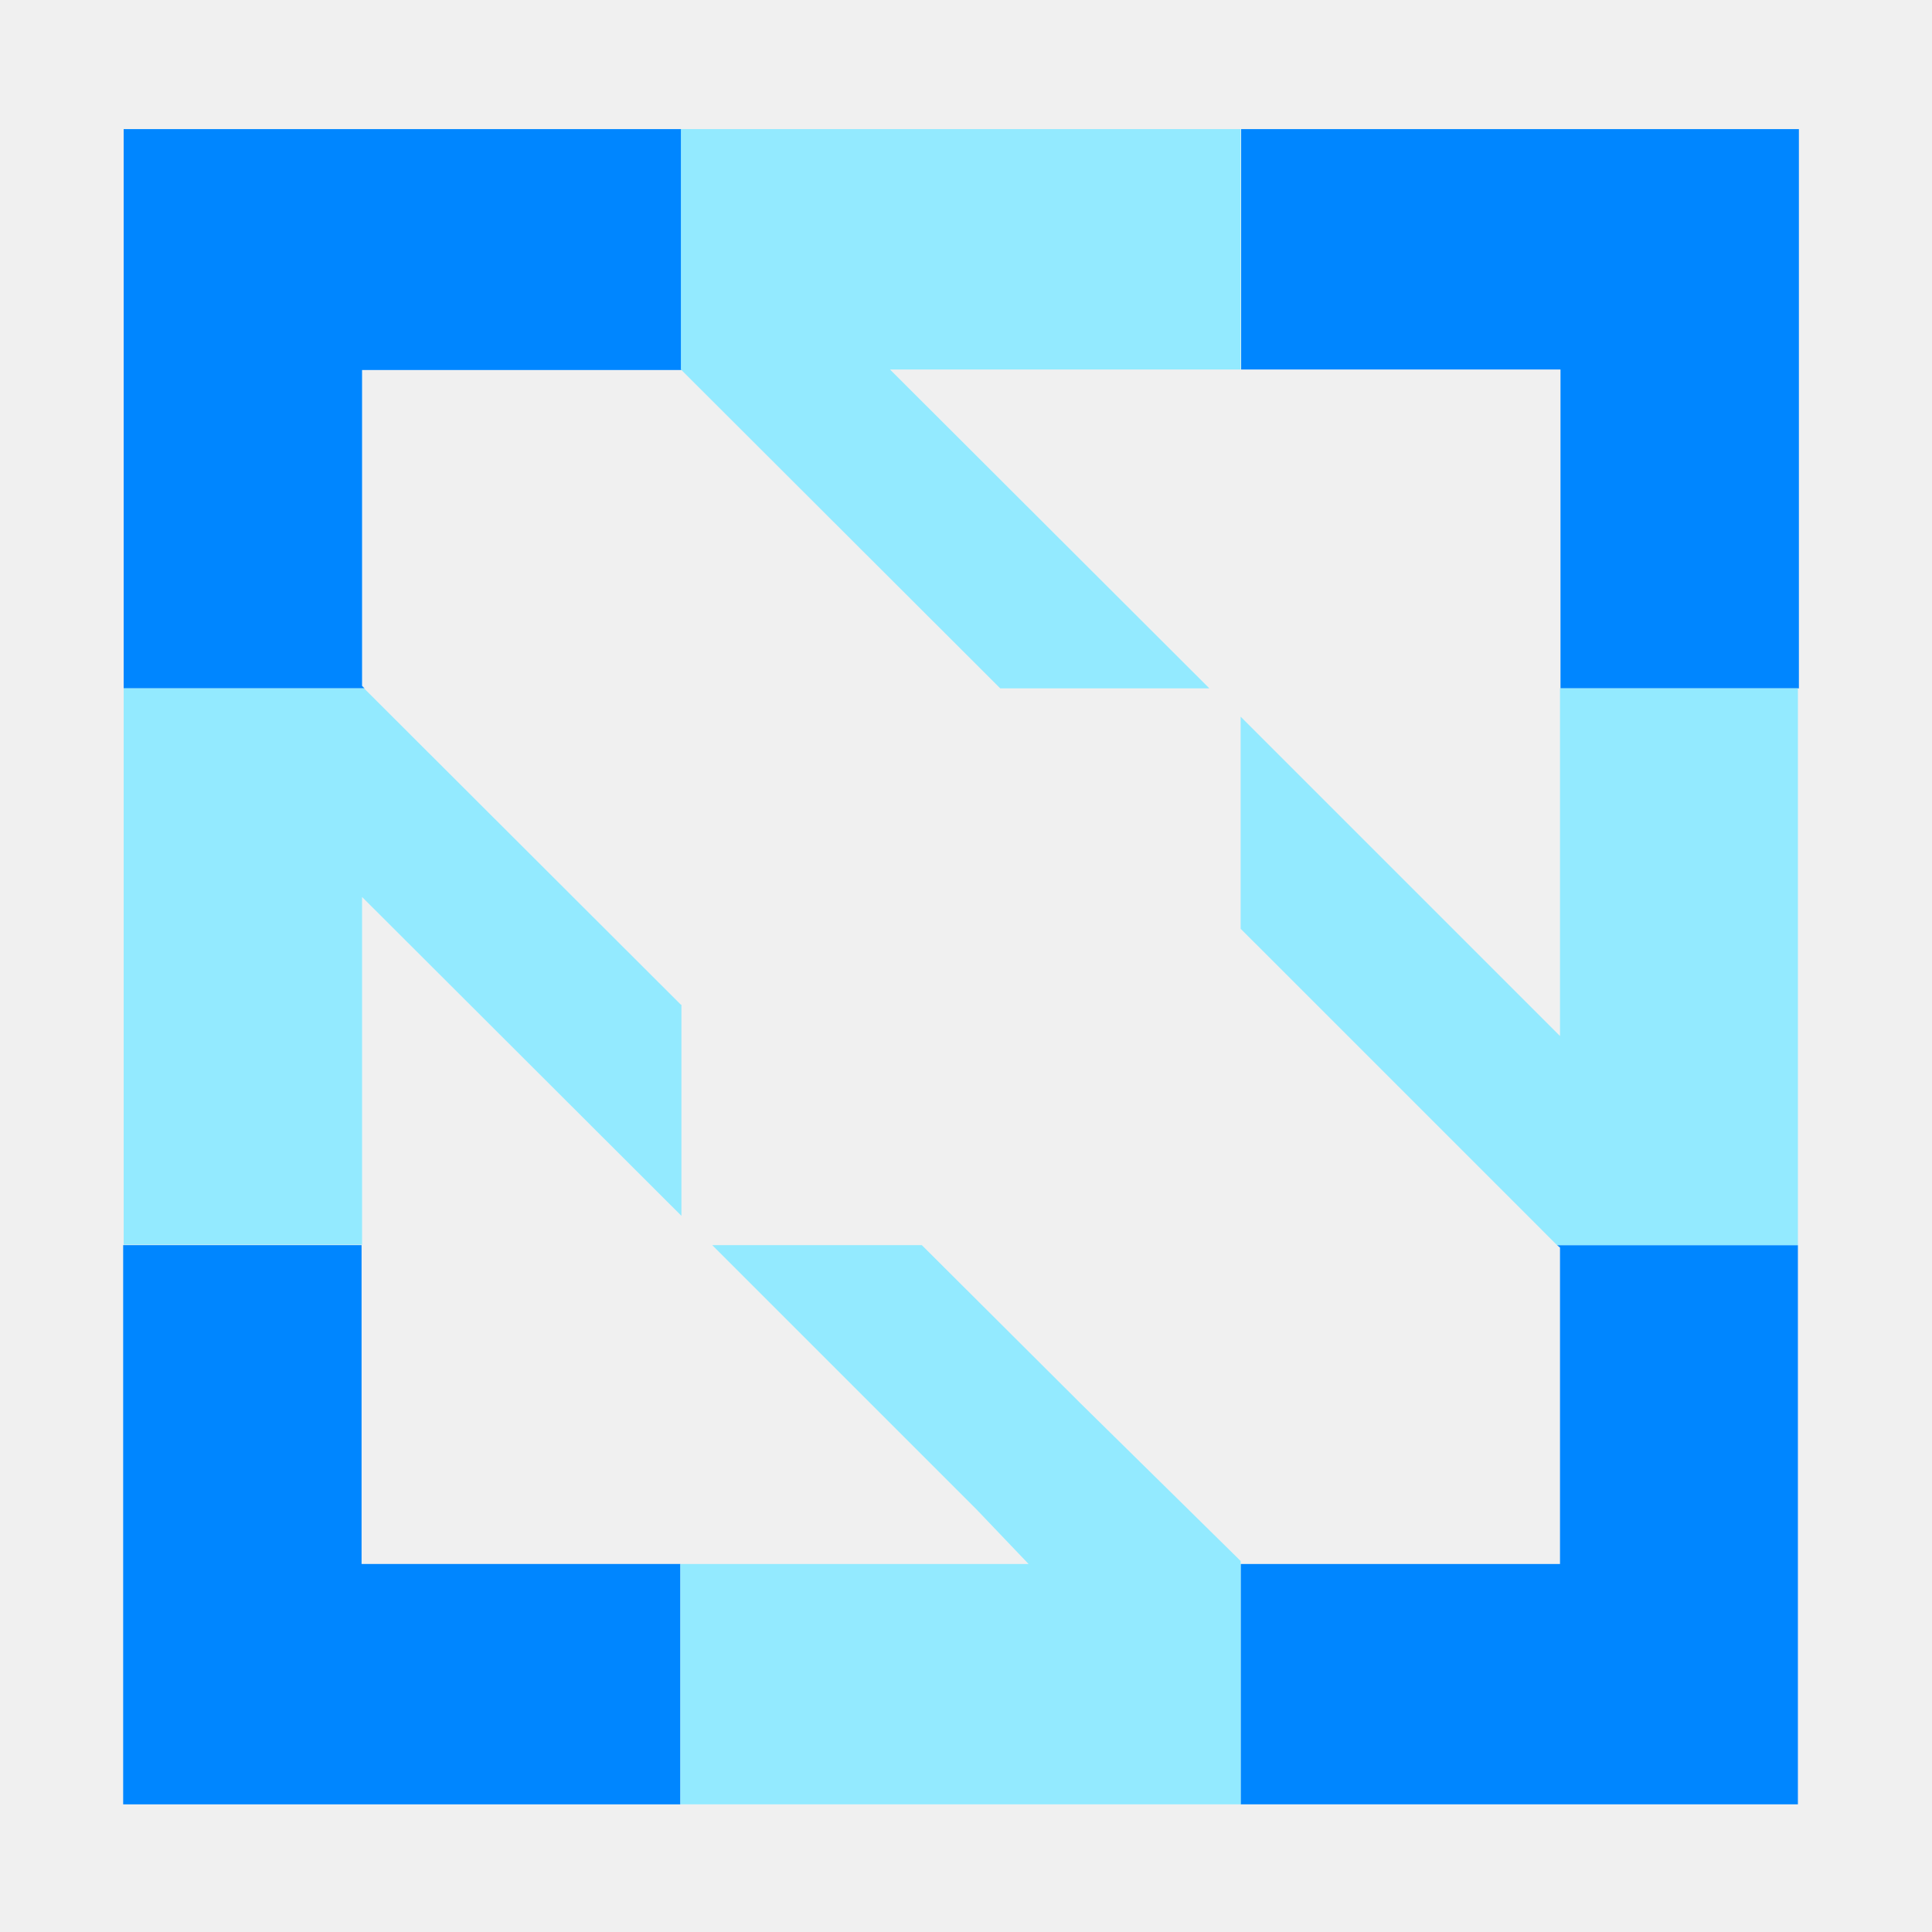
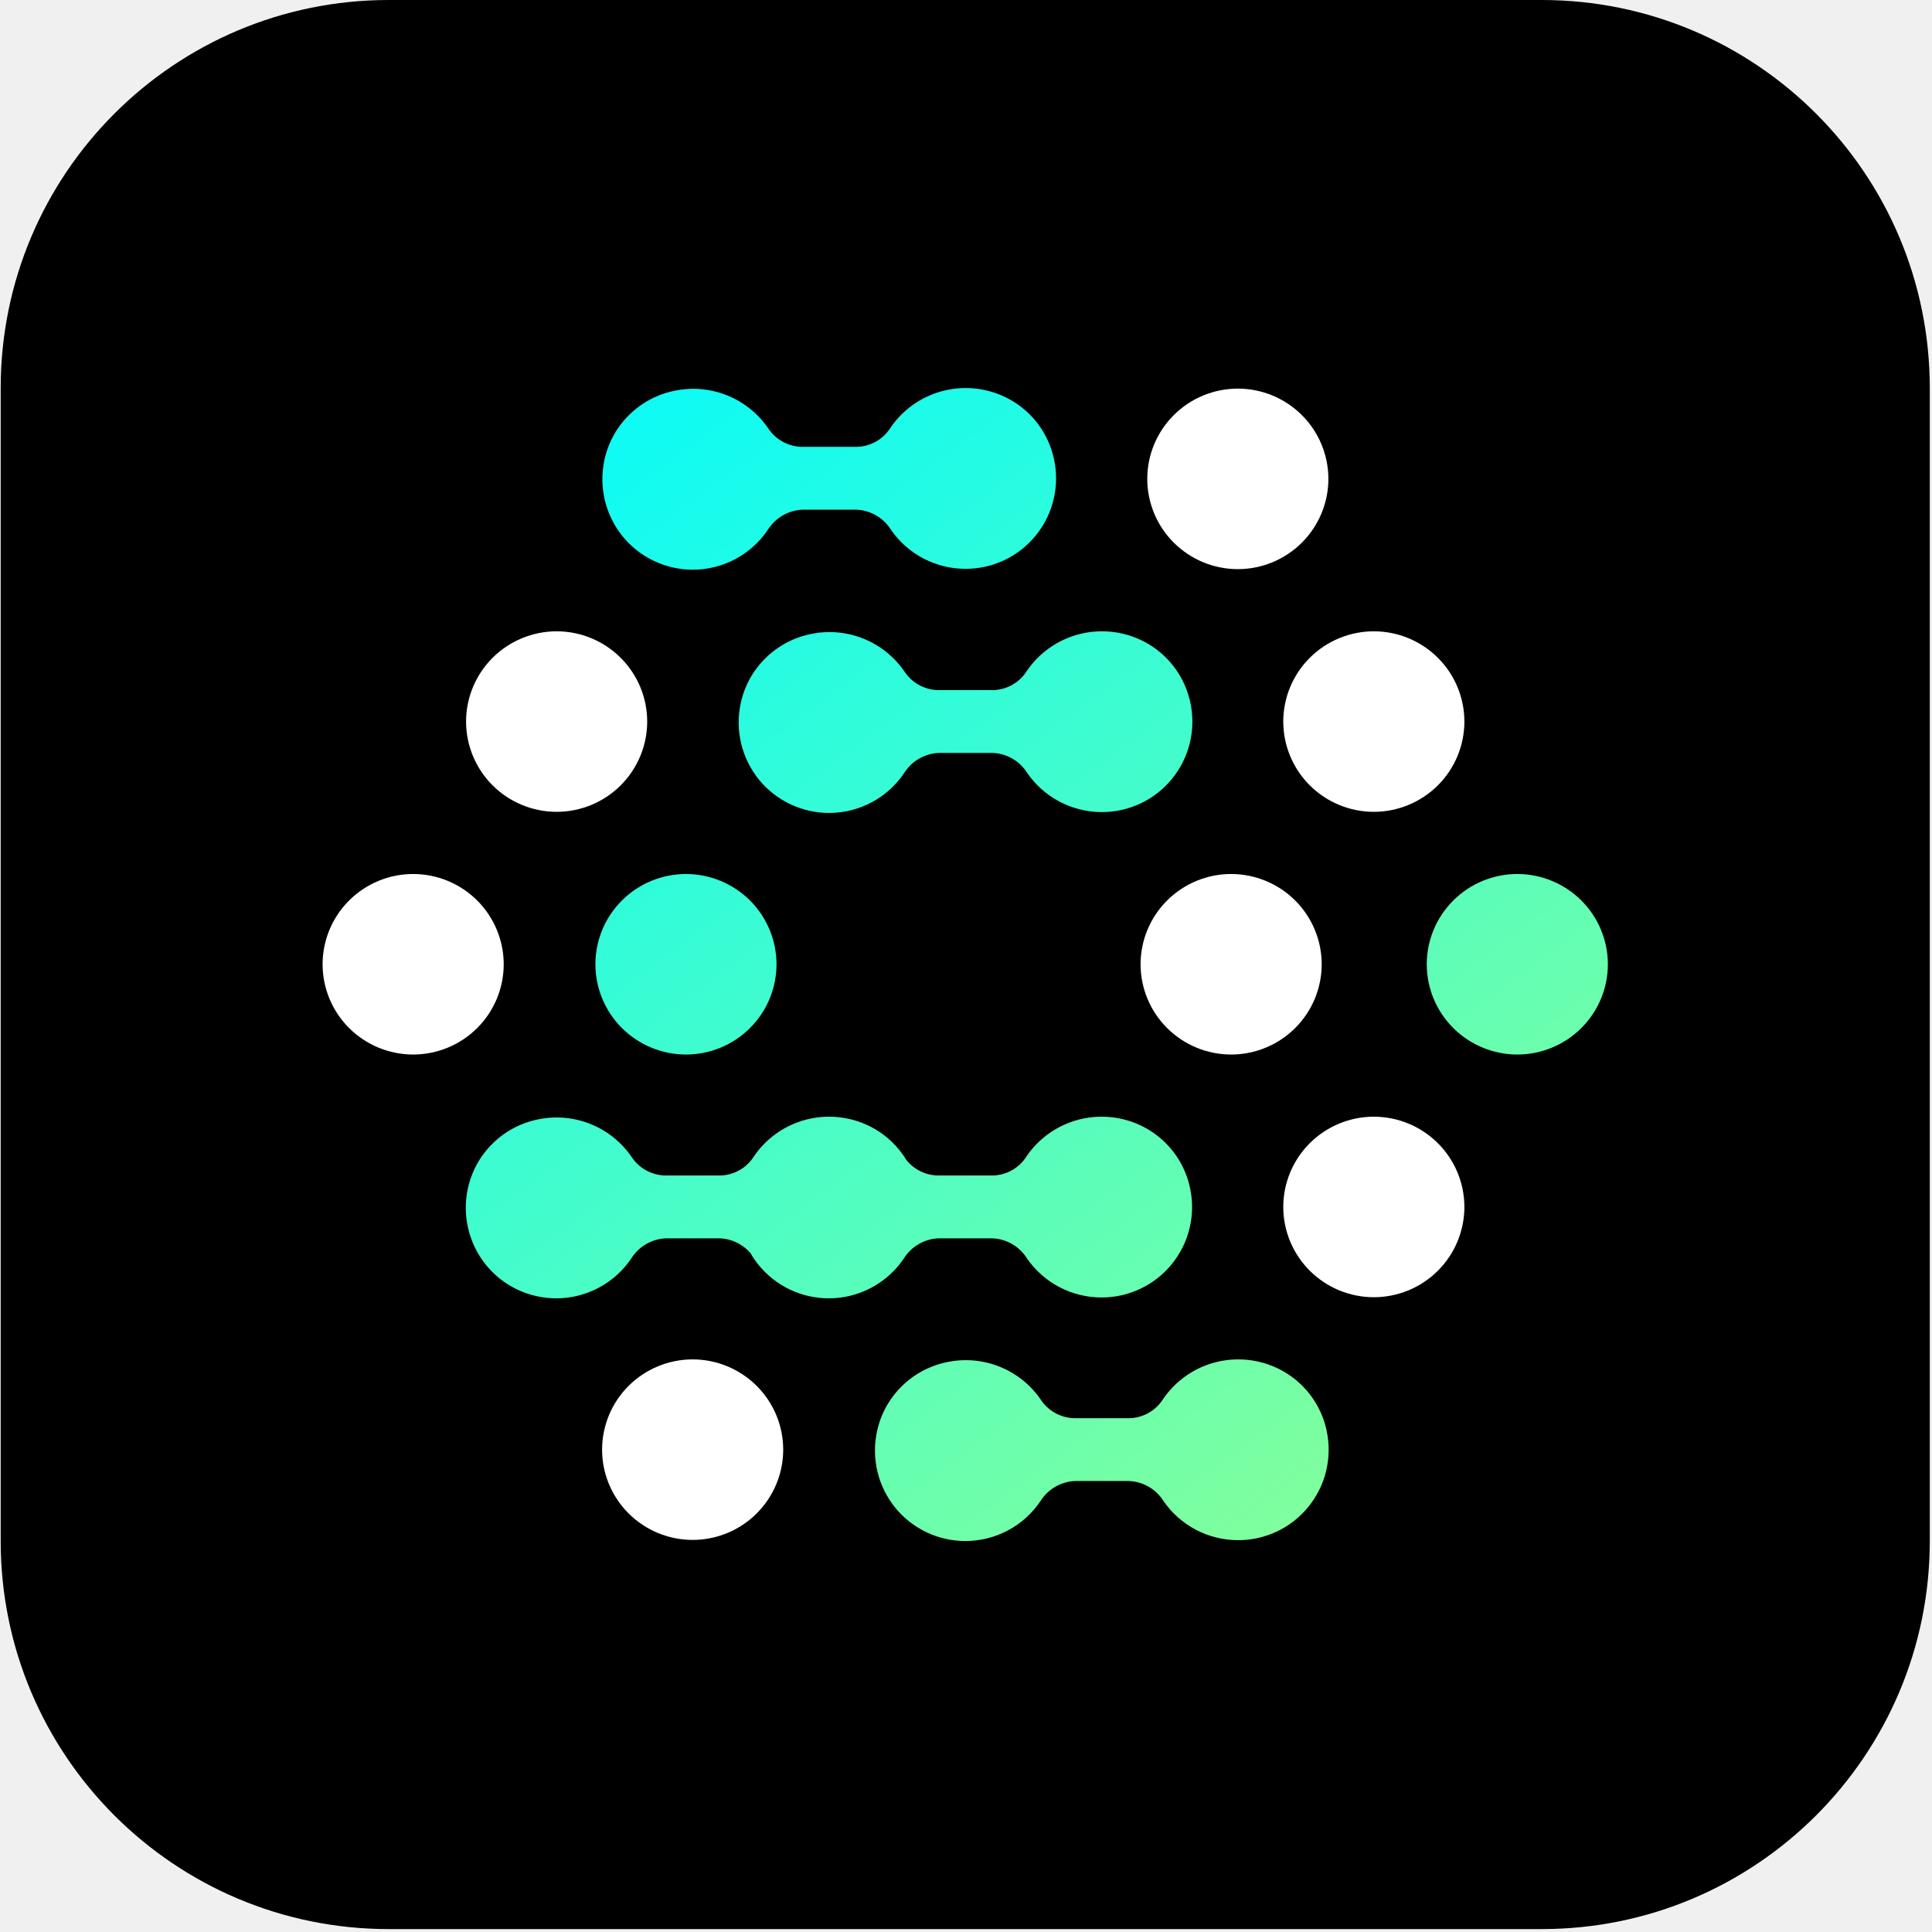
- <svg xmlns="http://www.w3.org/2000/svg" version="1.1" id="a" x="0px" y="0px" viewBox="0 0 389 389" style="enable-background:new 0 0 389 389;" xml:space="preserve">
-   <style type="text/css">
- 	.st0{fill:#0086FF;}
- 	.st1{fill:#93EAFF;}
- </style>
-   <g>
-     <path class="st0" d="M72.8,250.7h-48v112.6h112.2v-48.4H72.8V250.7z" />
-     <path class="st0" d="M314.1,251.2v63.7h-64.3v48.4h112.2V250.7h-48.5L314.1,251.2z" />
-     <path class="st0" d="M24.9,138.6h48.5l-0.5-0.5V74.5h64.3V26H24.9V138.6z" />
-     <path class="st0" d="M249.9,26v48.4h64.3v64.2h48V26C362.1,26,249.9,26,249.9,26z" />
-     <path class="st1" d="M243.5,138.6l-64.3-64.2h70.6V26H137.1v48.4l64.3,64.2H243.5z" />
-     <path class="st1" d="M185.6,250.7h-42.2l53.2,53.2l10.5,11h-70.1v48.4h112.8v-49l-32.1-31.6L185.6,250.7z" />
-     <path class="st1" d="M314.1,138.6v70l-11.1-11.1l-53.2-53.2V187l31.6,31.6l32.1,32.1h48.5V138.6H314.1L314.1,138.6z" />
-     <path class="st1" d="M137.1,202.3l-63.8-63.7H24.9v112h48v-70l64.3,64.2V202.3z" />
-   </g>
+ <svg xmlns="http://www.w3.org/2000/svg" width="463" height="463" viewBox="0 0 463 463" fill="none">
+   <path d="M369.462 0H93.172C41.806 0 0.165 41.641 0.165 93.007V369.297C0.165 420.663 41.806 462.303 93.172 462.303H369.462C420.828 462.303 462.468 420.663 462.468 369.297V93.007C462.468 41.641 420.828 0 369.462 0Z" fill="black" />
+   <path d="M274.938 114.762C274.943 120.497 277.232 125.996 281.301 130.052C285.37 134.108 290.887 136.388 296.642 136.394C302.396 136.388 307.914 134.108 311.983 130.052C316.052 125.996 318.34 120.497 318.346 114.762C318.34 109.026 316.052 103.527 311.983 99.471C307.914 95.415 302.396 93.135 296.642 93.129C290.887 93.135 285.37 95.415 281.301 99.471C277.232 103.527 274.943 109.026 274.938 114.762V114.762Z" fill="white" />
+   <path d="M144.287 347.407C144.293 353.142 146.581 358.642 150.65 362.697C154.719 366.753 160.237 369.034 165.991 369.039C171.746 369.034 177.263 366.753 181.332 362.697C185.401 358.642 187.69 353.142 187.695 347.407C187.69 341.671 185.401 336.172 181.332 332.116C177.263 328.061 171.746 325.78 165.991 325.774C160.237 325.78 154.719 328.061 150.65 332.116C146.581 336.172 144.293 341.671 144.287 347.407V347.407Z" fill="white" />
+   <path d="M273.335 231.084C273.341 236.82 275.629 242.319 279.699 246.375C283.768 250.43 289.285 252.711 295.04 252.717C300.794 252.711 306.312 250.43 310.381 246.375C314.45 242.319 316.738 236.82 316.744 231.084C316.738 225.349 314.45 219.85 310.381 215.794C306.312 211.738 300.794 209.457 295.04 209.452C289.285 209.457 283.768 211.738 279.699 215.794C275.629 219.85 273.341 225.349 273.335 231.084V231.084Z" fill="white" />
+   <path d="M77.306 231.084C77.312 236.82 79.6 242.319 83.67 246.375C87.739 250.43 93.256 252.711 99.011 252.717C104.765 252.711 110.283 250.43 114.352 246.375C118.421 242.319 120.709 236.82 120.715 231.084C120.709 225.349 118.421 219.85 114.352 215.794C110.283 211.738 104.765 209.457 99.011 209.452C93.256 209.457 87.739 211.738 83.67 215.794C79.6 219.85 77.312 225.349 77.306 231.084V231.084Z" fill="white" />
+   <path d="M184.052 126.909C184.948 125.495 186.178 124.321 187.635 123.49C189.091 122.659 190.73 122.196 192.408 122.141H205.129C206.808 122.192 208.448 122.653 209.905 123.485C211.362 124.316 212.591 125.492 213.485 126.909C215.476 129.811 218.147 132.184 221.267 133.824C224.387 135.464 227.86 136.321 231.387 136.32C234.615 136.326 237.803 135.611 240.716 134.227C243.63 132.843 246.195 130.827 248.224 128.325C250.28 125.799 251.74 122.845 252.496 119.68C253.252 116.516 253.284 113.223 252.59 110.045C251.711 105.904 249.624 102.114 246.591 99.15C243.559 96.187 239.716 94.183 235.544 93.388C231.28 92.568 226.867 93.037 222.873 94.737C218.878 96.436 215.485 99.287 213.13 102.924C212.194 104.255 210.94 105.333 209.481 106.06C208.022 106.787 206.404 107.14 204.774 107.088H192.637C191.009 107.131 189.394 106.774 187.937 106.048C186.48 105.321 185.224 104.249 184.282 102.924C181.902 99.327 178.501 96.518 174.512 94.857C170.523 93.195 166.128 92.757 161.888 93.597C157.719 94.396 153.878 96.402 150.847 99.365C147.815 102.327 145.727 106.114 144.842 110.253C144.159 113.432 144.196 116.722 144.952 119.885C145.707 123.047 147.161 126.002 149.208 128.533C151.243 131.033 153.813 133.048 156.729 134.432C159.646 135.815 162.836 136.531 166.066 136.528C169.626 136.52 173.129 135.638 176.265 133.96C179.402 132.282 182.076 129.861 184.052 126.909Z" fill="url(#paint0_linear_1011_17367)" />
+   <path d="M216.716 185.205C217.612 183.79 218.842 182.616 220.299 181.785C221.755 180.954 223.394 180.491 225.071 180.437H237.793C239.471 180.488 241.111 180.949 242.569 181.78C244.026 182.612 245.255 183.788 246.149 185.205C248.14 188.106 250.811 190.48 253.931 192.12C257.05 193.76 260.524 194.616 264.051 194.616C267.279 194.621 270.466 193.906 273.38 192.523C276.294 191.139 278.859 189.122 280.888 186.621C282.944 184.095 284.404 181.14 285.16 177.976C285.916 174.812 285.948 171.519 285.254 168.34C284.375 164.199 282.288 160.409 279.255 157.446C276.223 154.483 272.38 152.478 268.208 151.684C263.944 150.863 259.531 151.333 255.537 153.032C251.542 154.731 248.149 157.583 245.794 161.22C244.858 162.551 243.604 163.629 242.145 164.356C240.686 165.083 239.068 165.436 237.438 165.384H225.301C223.672 165.427 222.058 165.069 220.601 164.343C219.144 163.617 217.888 162.544 216.945 161.22C214.566 157.623 211.164 154.814 207.176 153.152C203.187 151.491 198.792 151.052 194.552 151.892C190.383 152.691 186.542 154.698 183.511 157.66C180.479 160.622 178.39 164.41 177.506 168.548C176.823 171.727 176.86 175.018 177.616 178.181C178.371 181.343 179.825 184.298 181.872 186.829C183.907 189.329 186.477 191.344 189.393 192.727C192.31 194.11 195.5 194.827 198.73 194.824C202.29 194.815 205.793 193.933 208.929 192.256C212.066 190.578 214.74 188.156 216.716 185.205Z" fill="url(#paint1_linear_1011_17367)" />
+   <path d="M154.903 298.108C153.446 298.939 152.216 300.113 151.32 301.527C149.345 304.479 146.67 306.901 143.534 308.578C140.397 310.256 136.894 311.138 133.334 311.146C130.104 311.149 126.914 310.433 123.998 309.05C121.081 307.667 118.511 305.651 116.476 303.151C114.429 300.62 112.975 297.666 112.22 294.503C111.465 291.341 111.427 288.05 112.11 284.871C112.995 280.732 115.083 276.945 118.115 273.983C121.147 271.02 124.987 269.014 129.156 268.215C133.396 267.375 137.791 267.814 141.78 269.475C145.769 271.137 149.17 273.945 151.55 277.542C152.492 278.867 153.748 279.94 155.205 280.666C156.662 281.392 158.277 281.749 159.905 281.706H172.042C173.673 281.759 175.29 281.405 176.749 280.678C178.208 279.951 179.462 278.874 180.398 277.542C182.753 273.905 186.146 271.054 190.141 269.355C194.135 267.655 198.548 267.186 202.813 268.007C206.984 268.801 210.827 270.805 213.86 273.769C215.157 275.036 216.281 276.455 217.211 277.988C218.108 279.108 219.24 280.023 220.531 280.666C221.988 281.392 223.602 281.749 225.231 281.706H237.368C238.998 281.759 240.616 281.405 242.075 280.678C243.533 279.951 244.788 278.874 245.724 277.542C248.079 273.905 251.472 271.054 255.466 269.355C259.461 267.655 263.874 267.186 268.138 268.007C272.31 268.801 276.153 270.805 279.185 273.769C282.218 276.732 284.305 280.522 285.184 284.663C285.878 287.841 285.846 291.134 285.09 294.299C284.334 297.463 282.874 300.417 280.818 302.943C278.789 305.445 276.224 307.462 273.31 308.845C270.396 310.229 267.209 310.944 263.981 310.938C260.454 310.939 256.98 310.082 253.861 308.442C250.741 306.803 248.07 304.429 246.079 301.527C245.185 300.111 243.956 298.935 242.498 298.103C241.041 297.272 239.401 296.81 237.723 296.76H225.001C223.324 296.814 221.685 297.277 220.229 298.108C218.772 298.939 217.542 300.113 216.646 301.527C214.67 304.479 211.996 306.901 208.859 308.578C205.722 310.256 202.219 311.138 198.66 311.146C195.43 311.149 192.24 310.433 189.323 309.05C186.407 307.667 183.837 305.651 181.802 303.151C181.077 302.255 180.427 301.306 179.855 300.313C179.097 299.432 178.19 298.684 177.173 298.103C175.716 297.272 174.076 296.81 172.397 296.76H159.676C157.998 296.814 156.36 297.277 154.903 298.108Z" fill="url(#paint2_linear_1011_17367)" />
+   <path d="M252.96 356.27C251.504 357.101 250.274 358.275 249.377 359.689C247.402 362.641 244.728 365.062 241.591 366.74C238.454 368.418 234.951 369.3 231.391 369.308C228.161 369.311 224.972 368.595 222.055 367.212C219.138 365.828 216.569 363.813 214.534 361.313C212.487 358.782 211.033 355.827 210.277 352.665C209.522 349.502 209.484 346.212 210.168 343.033C211.052 338.894 213.141 335.107 216.172 332.145C219.204 329.182 223.044 327.176 227.213 326.377C231.454 325.537 235.849 325.975 239.837 327.637C243.826 329.298 247.227 332.107 249.607 335.704C250.55 337.029 251.805 338.101 253.262 338.828C254.72 339.554 256.334 339.911 257.963 339.868H270.1C271.73 339.92 273.347 339.567 274.806 338.84C276.265 338.113 277.519 337.035 278.455 335.704C280.811 332.067 284.204 329.216 288.198 327.517C292.192 325.817 296.606 325.348 300.87 326.168C305.041 326.963 308.884 328.967 311.917 331.93C314.949 334.894 317.036 338.684 317.916 342.825C318.609 346.003 318.577 349.296 317.821 352.46C317.066 355.625 315.606 358.579 313.55 361.105C311.521 363.607 308.955 365.623 306.042 367.007C303.128 368.391 299.94 369.106 296.713 369.1C293.186 369.101 289.712 368.244 286.592 366.604C283.473 364.964 280.802 362.591 278.811 359.689C277.917 358.272 276.687 357.096 275.23 356.265C273.773 355.433 272.133 354.972 270.455 354.921H257.733C256.056 354.976 254.417 355.439 252.96 356.27Z" fill="url(#paint3_linear_1011_17367)" />
+   <path d="M341.917 231.084C341.922 236.82 344.211 242.319 348.28 246.375C352.349 250.43 357.866 252.711 363.621 252.717C369.375 252.711 374.893 250.43 378.962 246.375C383.031 242.319 385.32 236.82 385.325 231.084C385.32 225.349 383.031 219.85 378.962 215.794C374.893 211.738 369.375 209.457 363.621 209.452C357.866 209.457 352.349 211.738 348.28 215.794C344.211 219.85 341.922 225.349 341.917 231.084Z" fill="url(#paint4_linear_1011_17367)" />
+   <path d="M149.048 246.375C144.979 242.319 142.691 236.82 142.685 231.084C142.691 225.349 144.979 219.85 149.048 215.794C153.117 211.738 158.635 209.457 164.389 209.452C170.144 209.457 175.661 211.738 179.73 215.794C183.799 219.85 186.088 225.349 186.093 231.084C186.088 236.82 183.799 242.319 179.73 246.375C175.661 250.43 170.144 252.711 164.389 252.717C158.635 252.711 153.117 250.43 149.048 246.375Z" fill="url(#paint5_linear_1011_17367)" />
+   <path d="M307.531 172.923C307.537 178.658 309.825 184.158 313.894 188.213C317.963 192.269 323.481 194.55 329.235 194.555C334.99 194.55 340.507 192.269 344.576 188.213C348.645 184.158 350.934 178.658 350.939 172.923C350.934 167.187 348.645 161.688 344.576 157.633C340.507 153.577 334.99 151.296 329.235 151.29C323.481 151.296 317.963 153.577 313.894 157.633C309.825 161.688 307.537 167.187 307.531 172.923V172.923Z" fill="white" />
+   <path d="M111.692 172.923C111.698 178.658 113.986 184.158 118.055 188.213C122.124 192.269 127.642 194.55 133.396 194.555C139.151 194.55 144.668 192.269 148.737 188.213C152.807 184.158 155.095 178.658 155.101 172.923C155.095 167.187 152.807 161.688 148.737 157.633C144.668 153.577 139.151 151.296 133.396 151.29C127.642 151.296 122.124 153.577 118.055 157.633C113.986 161.688 111.698 167.187 111.692 172.923V172.923Z" fill="white" />
+   <path d="M307.531 289.246C307.537 294.981 309.825 300.48 313.894 304.536C317.963 308.592 323.481 310.872 329.235 310.878C334.99 310.872 340.507 308.592 344.576 304.536C348.645 300.48 350.934 294.981 350.939 289.246C350.934 283.51 348.645 278.011 344.576 273.955C340.507 269.899 334.99 267.619 329.235 267.613C323.481 267.619 317.963 269.899 313.894 273.955C309.825 278.011 307.537 283.51 307.531 289.246V289.246Z" fill="white" />
+   <defs>
+     <linearGradient id="paint0_linear_1011_17367" x1="111.624" y1="80.764" x2="335.625" y2="384.799" gradientUnits="userSpaceOnUse">
+       <stop stop-color="#00FAFF" />
+       <stop offset="1" stop-color="#8BFF95" />
+     </linearGradient>
+     <linearGradient id="paint1_linear_1011_17367" x1="111.624" y1="80.764" x2="335.625" y2="384.799" gradientUnits="userSpaceOnUse">
+       <stop stop-color="#00FAFF" />
+       <stop offset="1" stop-color="#8BFF95" />
+     </linearGradient>
+     <linearGradient id="paint2_linear_1011_17367" x1="111.624" y1="80.764" x2="335.625" y2="384.799" gradientUnits="userSpaceOnUse">
+       <stop stop-color="#00FAFF" />
+       <stop offset="1" stop-color="#8BFF95" />
+     </linearGradient>
+     <linearGradient id="paint3_linear_1011_17367" x1="111.624" y1="80.764" x2="335.625" y2="384.799" gradientUnits="userSpaceOnUse">
+       <stop stop-color="#00FAFF" />
+       <stop offset="1" stop-color="#8BFF95" />
+     </linearGradient>
+     <linearGradient id="paint4_linear_1011_17367" x1="111.624" y1="80.764" x2="335.625" y2="384.799" gradientUnits="userSpaceOnUse">
+       <stop stop-color="#00FAFF" />
+       <stop offset="1" stop-color="#8BFF95" />
+     </linearGradient>
+     <linearGradient id="paint5_linear_1011_17367" x1="111.624" y1="80.764" x2="335.625" y2="384.799" gradientUnits="userSpaceOnUse">
+       <stop stop-color="#00FAFF" />
+       <stop offset="1" stop-color="#8BFF95" />
+     </linearGradient>
+   </defs>
</svg>
